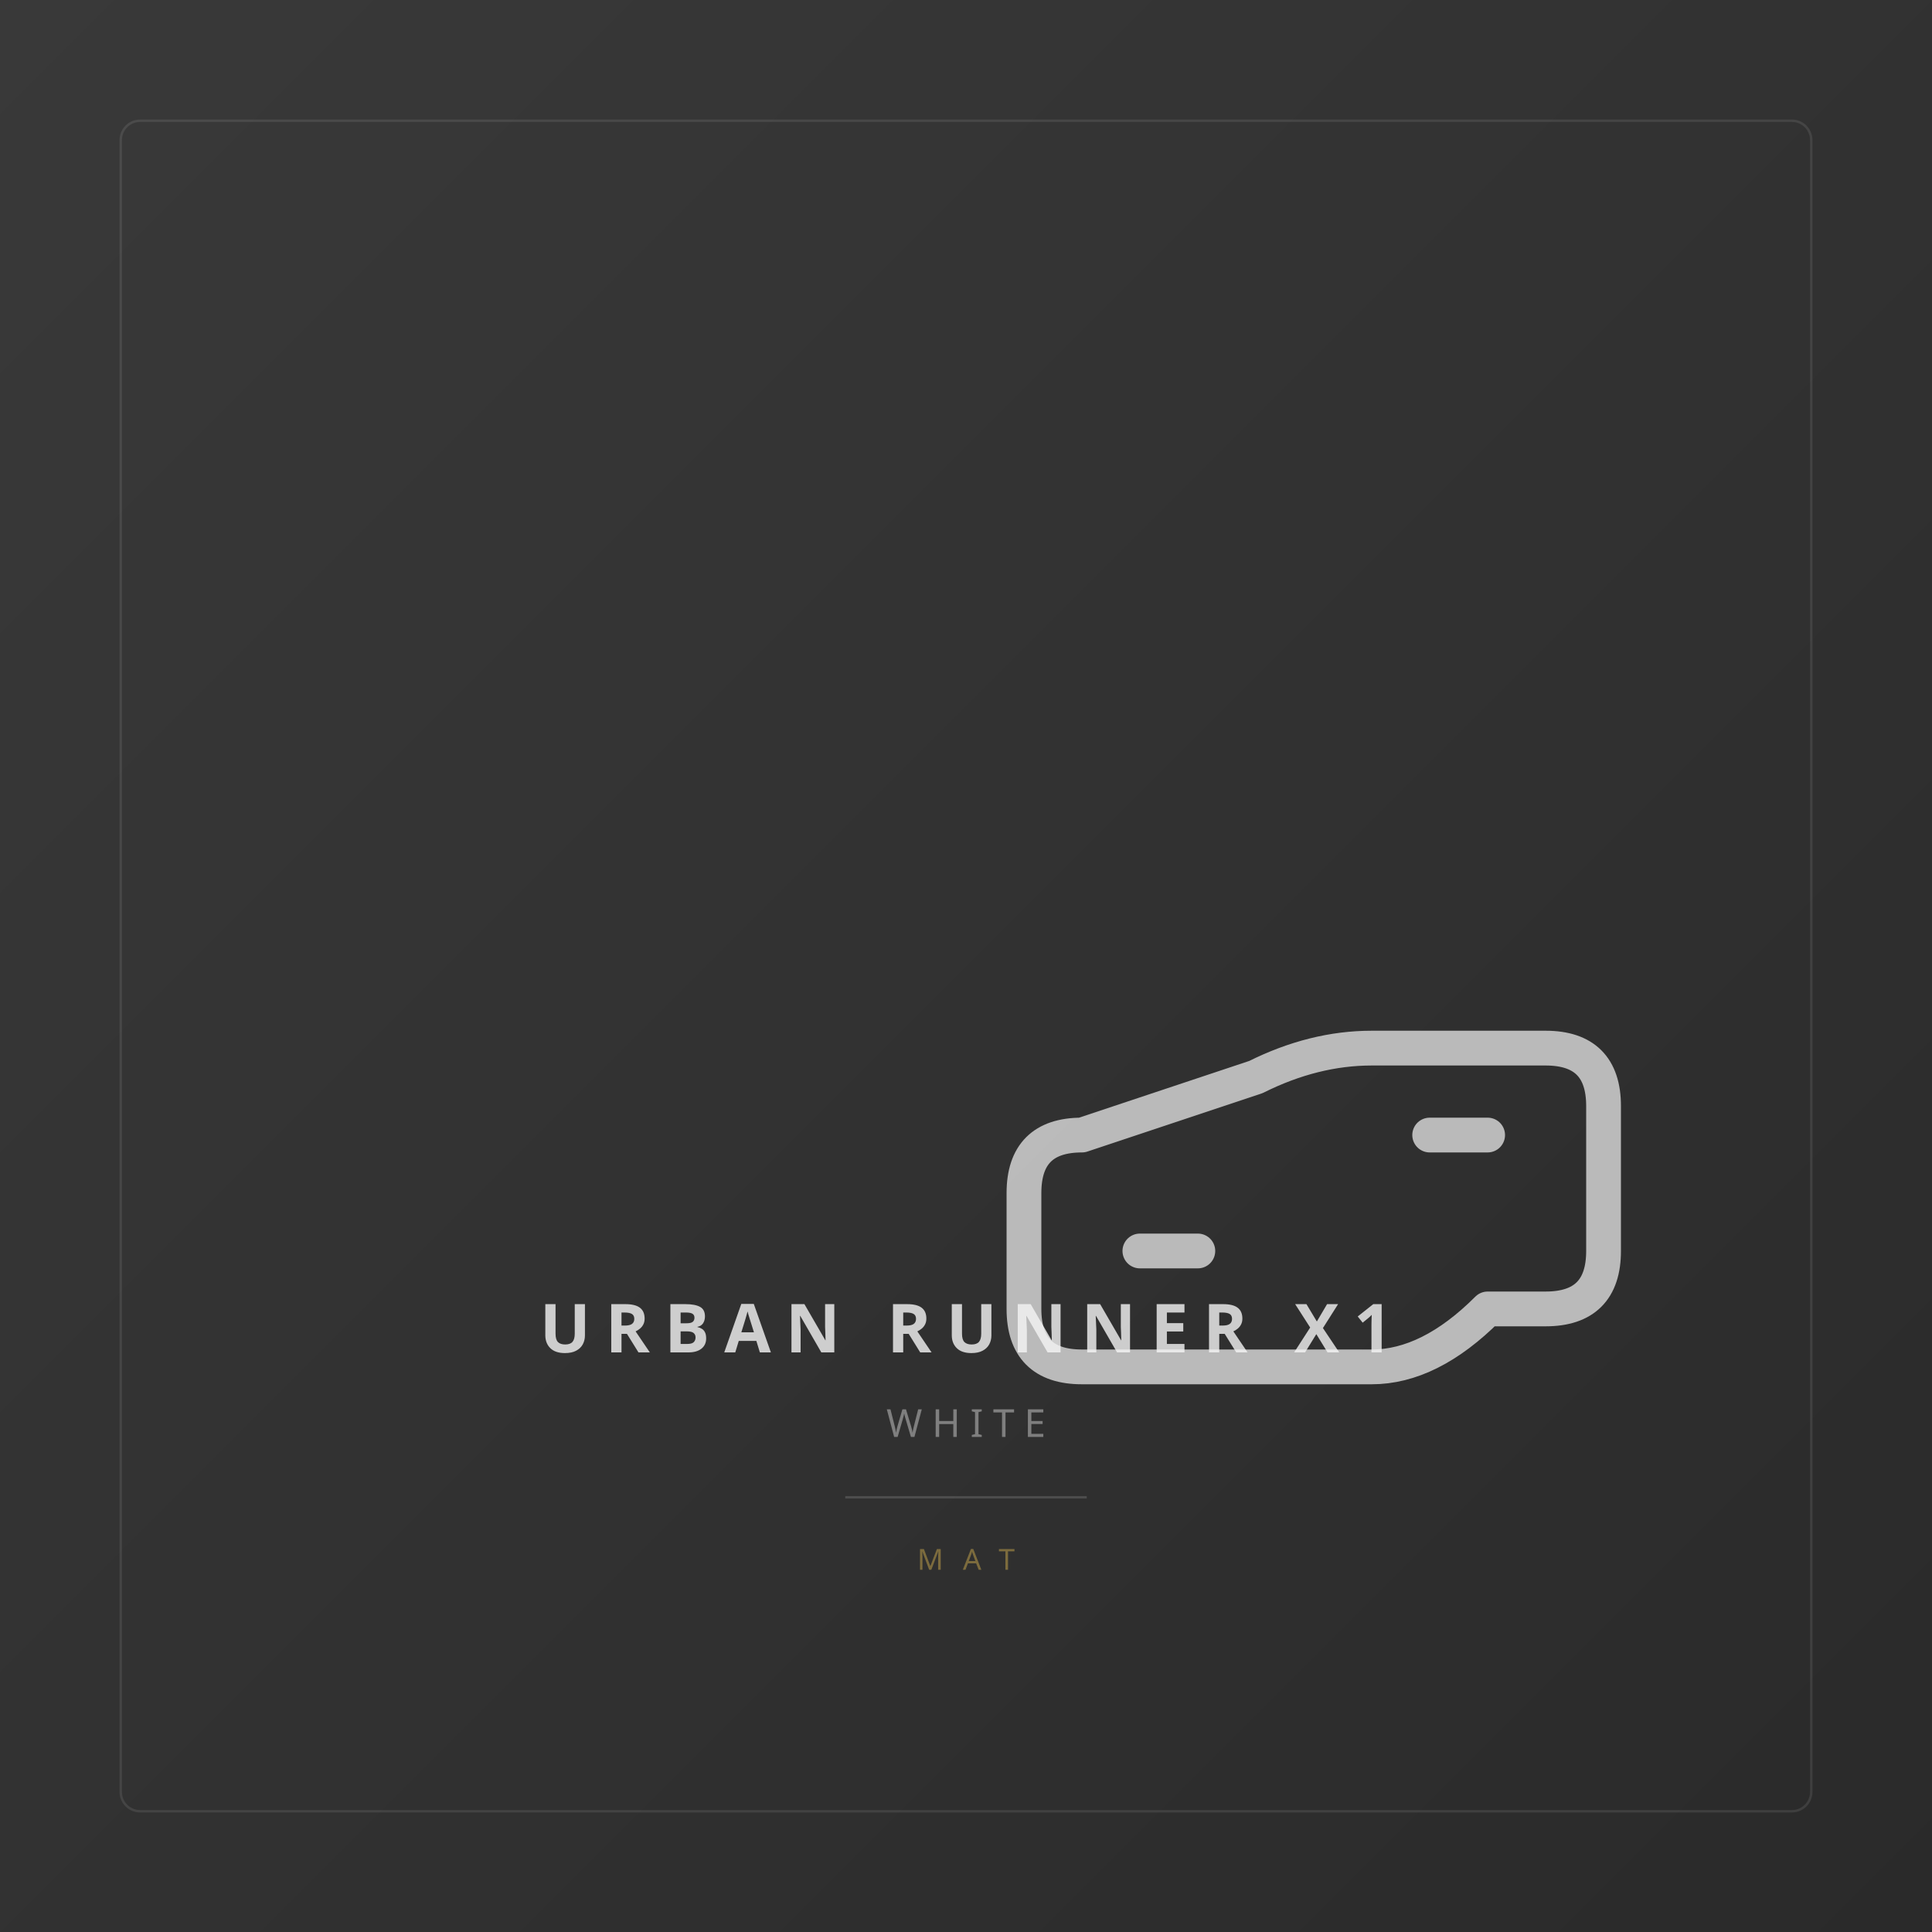
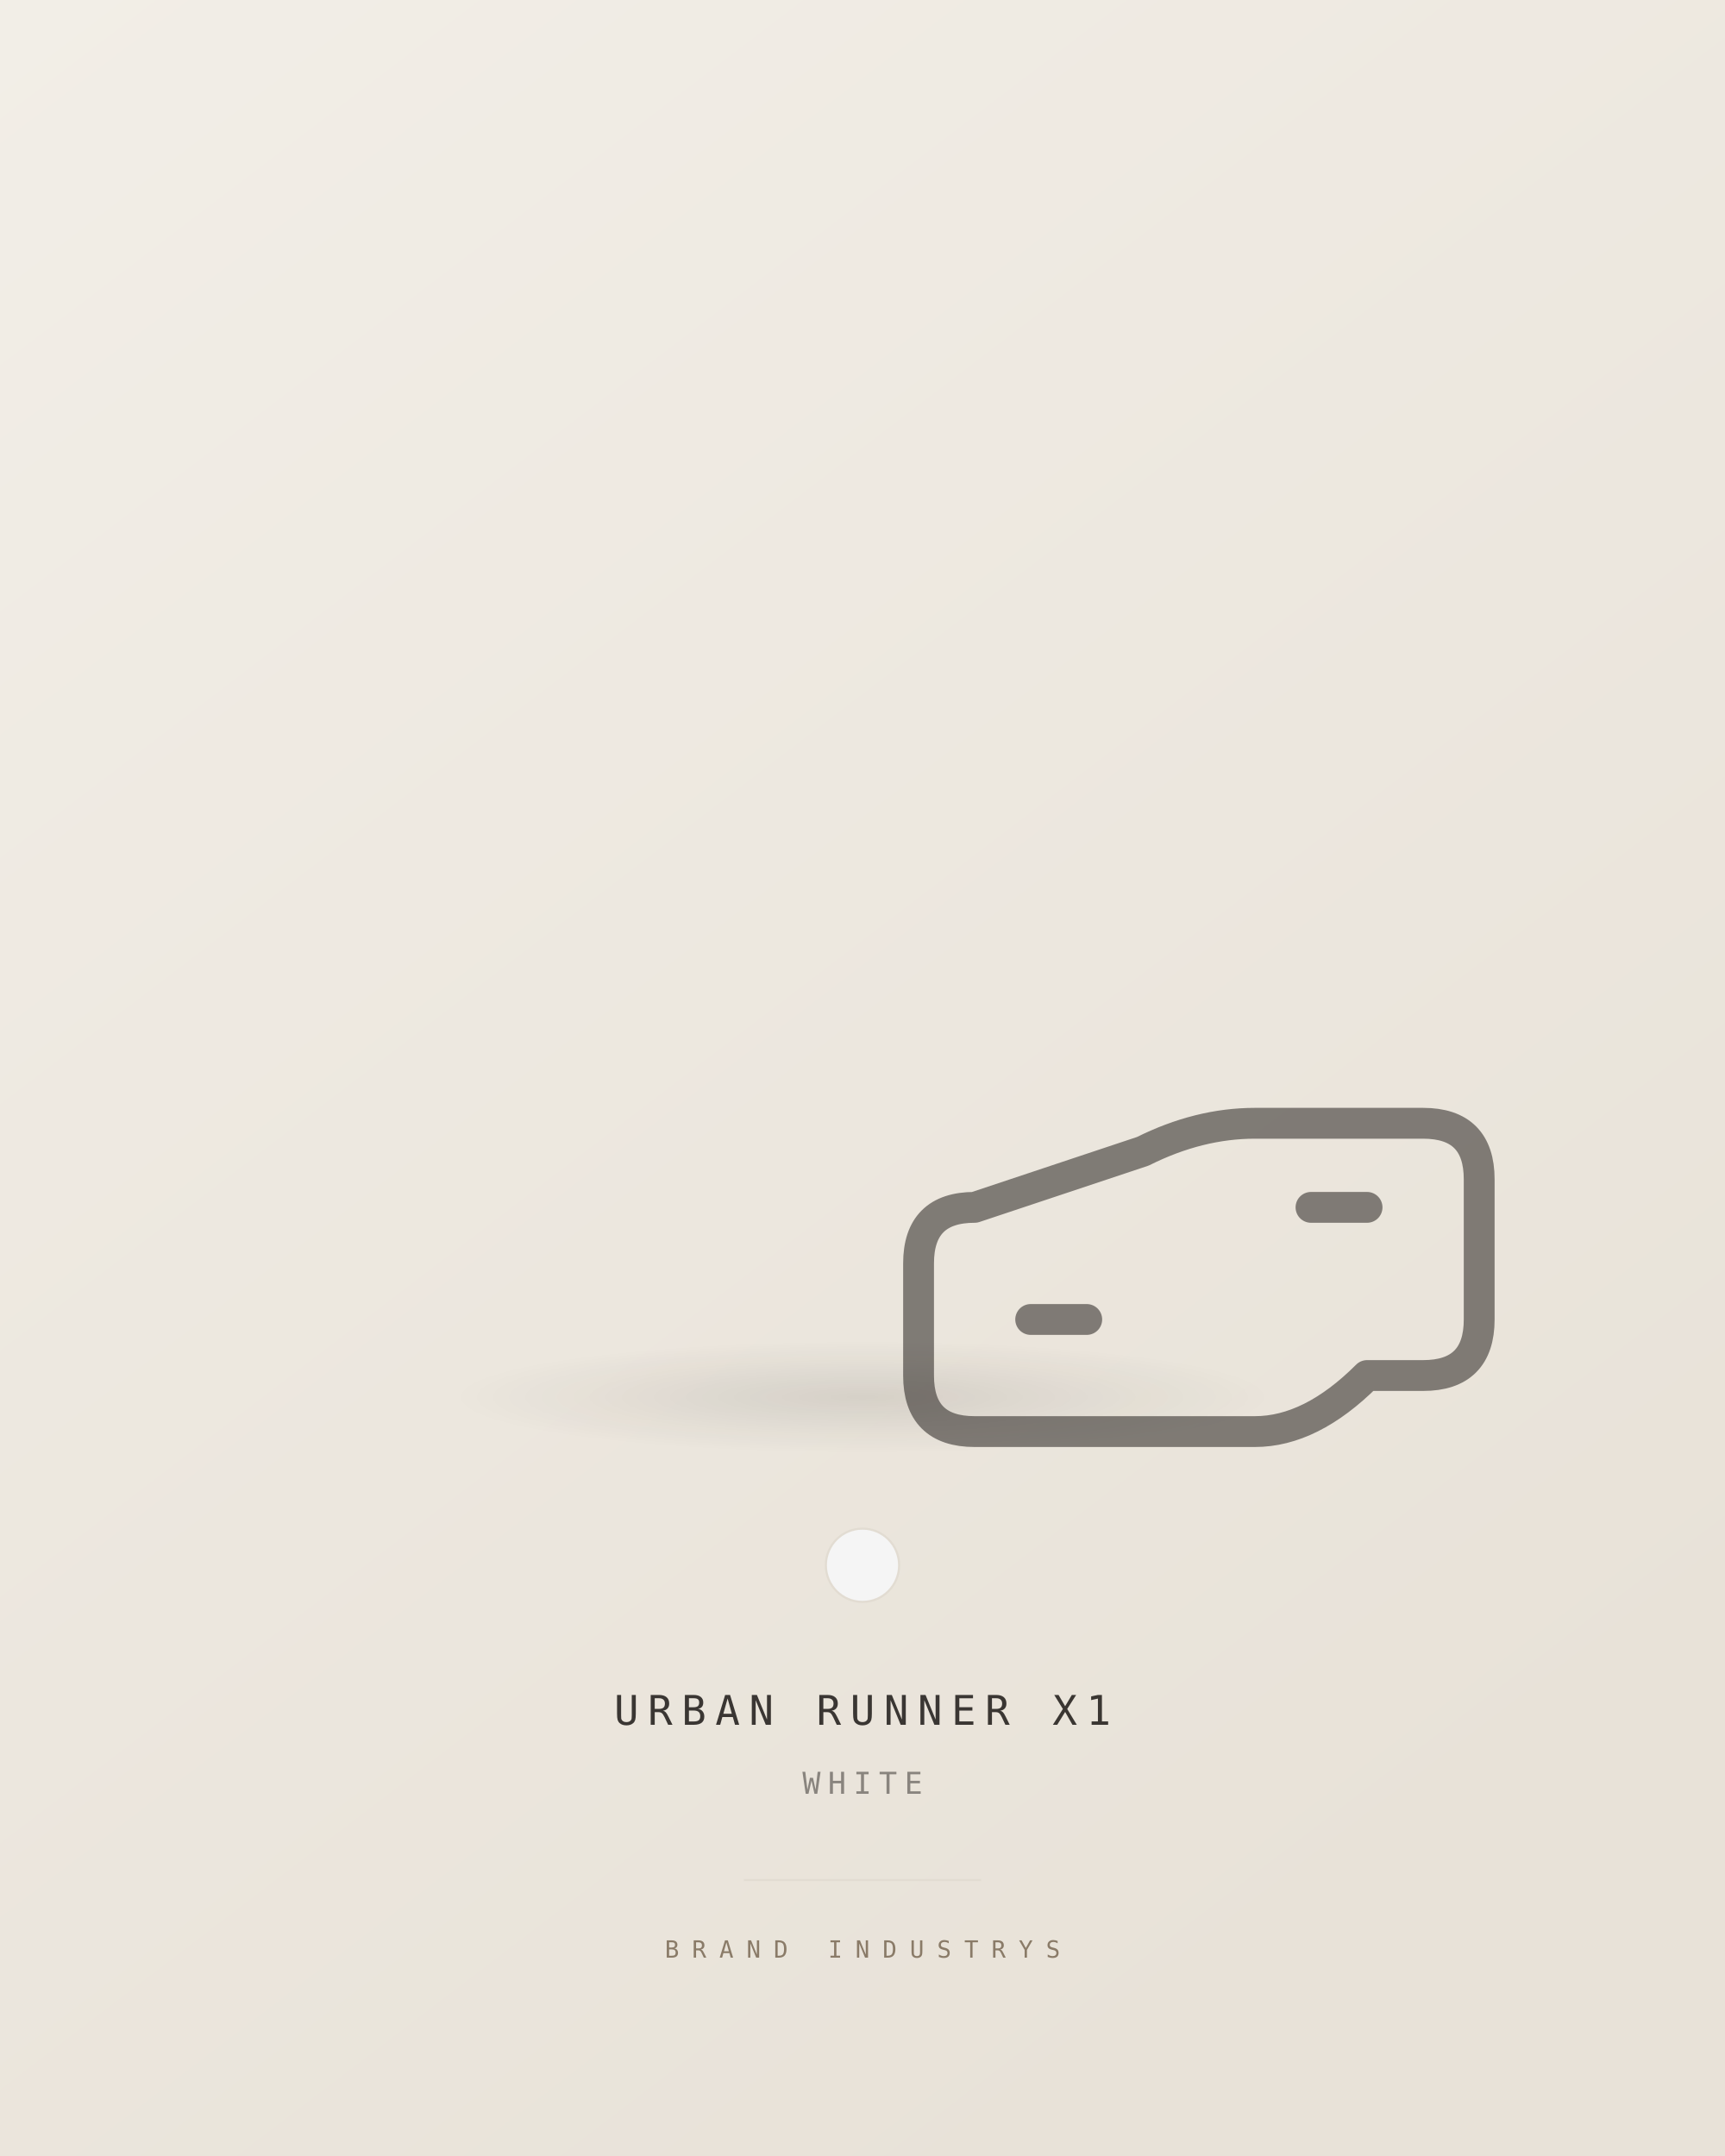
- <svg xmlns="http://www.w3.org/2000/svg" width="800" height="800" viewBox="0 0 800 800">
+ <svg xmlns="http://www.w3.org/2000/svg" width="800" height="1000" viewBox="0 0 800 1000">
  <defs>
-     <linearGradient id="bg" x1="0" y1="0" x2="1" y2="1">
-       <stop offset="0%" stop-color="rgb(57,57,57)" />
-       <stop offset="100%" stop-color="rgb(42,42,42)" />
+     <linearGradient id="bg" x1="0" y1="0" x2="0.6" y2="1">
+       <stop offset="0%" stop-color="#f2eee7" />
+       <stop offset="100%" stop-color="#e8e2d8" />
    </linearGradient>
-     <linearGradient id="accent" x1="0" y1="0" x2="0" y2="1">
-       <stop offset="0%" stop-color="#f5f5f5" stop-opacity="0.9" />
-       <stop offset="100%" stop-color="#f5f5f5" stop-opacity="0.6" />
-     </linearGradient>
+     <radialGradient id="pool" cx="0.5" cy="0.5" r="0.5">
+       <stop offset="0%" stop-color="#14110e" stop-opacity="0.10" />
+       <stop offset="100%" stop-color="#14110e" stop-opacity="0" />
+     </radialGradient>
  </defs>
-   <rect width="800" height="800" fill="url(#bg)" />
-   <rect x="50" y="50" width="700" height="700" rx="8" fill="none" stroke="#f5f5f5" stroke-opacity="0.1" stroke-width="1" />
-   <g transform="translate(400,350) scale(12)" stroke="#f5f5f5" stroke-width="1.2" stroke-linecap="round" stroke-linejoin="round" fill="none" opacity="0.7">
+   <rect width="800" height="1000" fill="url(#bg)" />
+   <ellipse cx="400" cy="648" rx="190" ry="26" fill="url(#pool)" />
+   <g transform="translate(400,430) scale(13)" stroke="#14110e" stroke-opacity="0.5" stroke-width="1.1" stroke-linecap="round" stroke-linejoin="round" fill="none">
    <path d="M4 18 Q2 18 2 16 L2 12 Q2 10 4 10 L10 8 Q12 7 14 7 L20 7 Q22 7 22 9 L22 14 Q22 16 20 16 L18 16 Q16 18 14 18 Z M6 14 L8 14 M16 10 L18 10" />
  </g>
-   <text x="400" y="560" text-anchor="middle" font-family="system-ui,sans-serif" font-size="28" font-weight="600" letter-spacing="6" fill="#f5f5f5" opacity="0.8">URBAN RUNNER X1</text>
-   <text x="400" y="595" text-anchor="middle" font-family="system-ui,sans-serif" font-size="16" letter-spacing="4" fill="#f5f5f5" opacity="0.4">WHITE</text>
-   <line x1="350" y1="620" x2="450" y2="620" stroke="#f5f5f5" stroke-opacity="0.15" stroke-width="1" />
-   <text x="400" y="650" text-anchor="middle" font-family="system-ui,sans-serif" font-size="12" letter-spacing="8" fill="#c9a84c" opacity="0.5">MAT</text>
+   <circle cx="400" cy="726" r="17" fill="#f5f5f5" stroke="#e2dcd2" stroke-width="1" />
+   <text x="400" y="800" text-anchor="middle" font-family="ui-monospace,SFMono-Regular,monospace" font-size="19" letter-spacing="4.2" fill="#14110e" fill-opacity="0.82">URBAN RUNNER X1</text>
+   <text x="400" y="832" text-anchor="middle" font-family="ui-monospace,SFMono-Regular,monospace" font-size="14" letter-spacing="3.4" fill="#14110e" fill-opacity="0.45">WHITE</text>
+   <line x1="345" y1="872" x2="455" y2="872" stroke="#e2dcd2" stroke-width="1" />
+   <text x="400" y="908" text-anchor="middle" font-family="ui-monospace,SFMono-Regular,monospace" font-size="11" letter-spacing="6" fill="#8a7b68">BRAND INDUSTRYS</text>
</svg>
